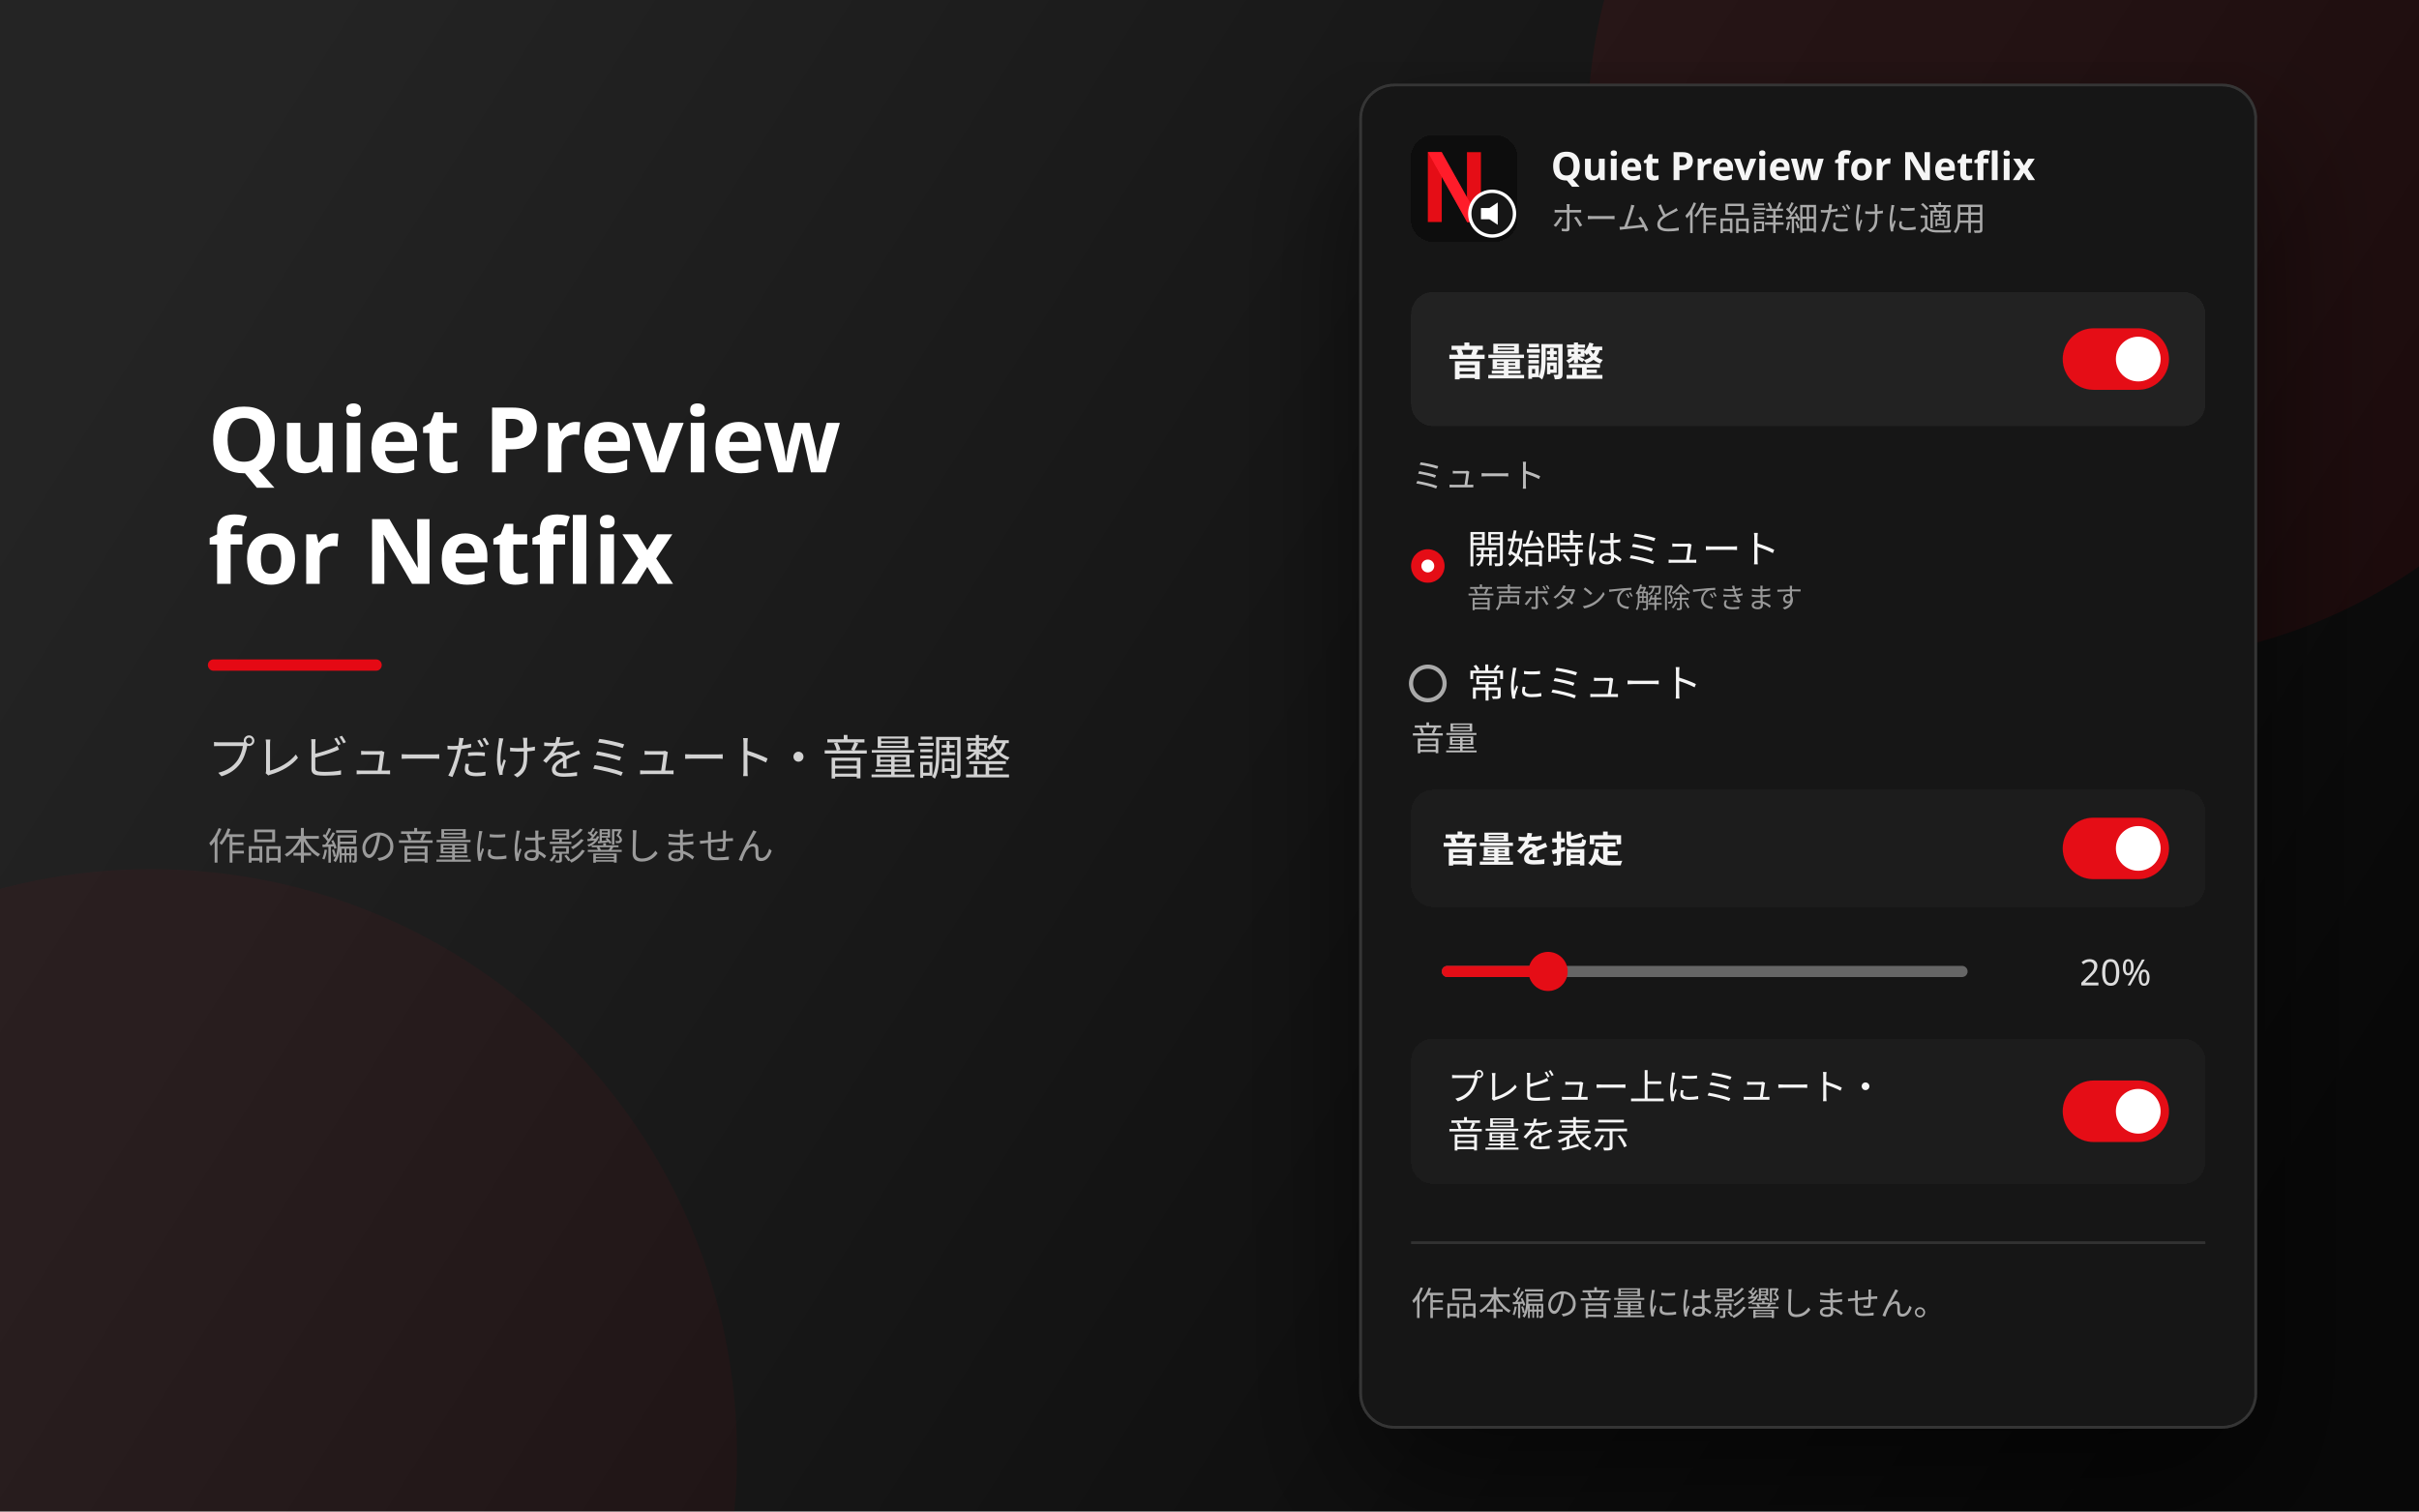
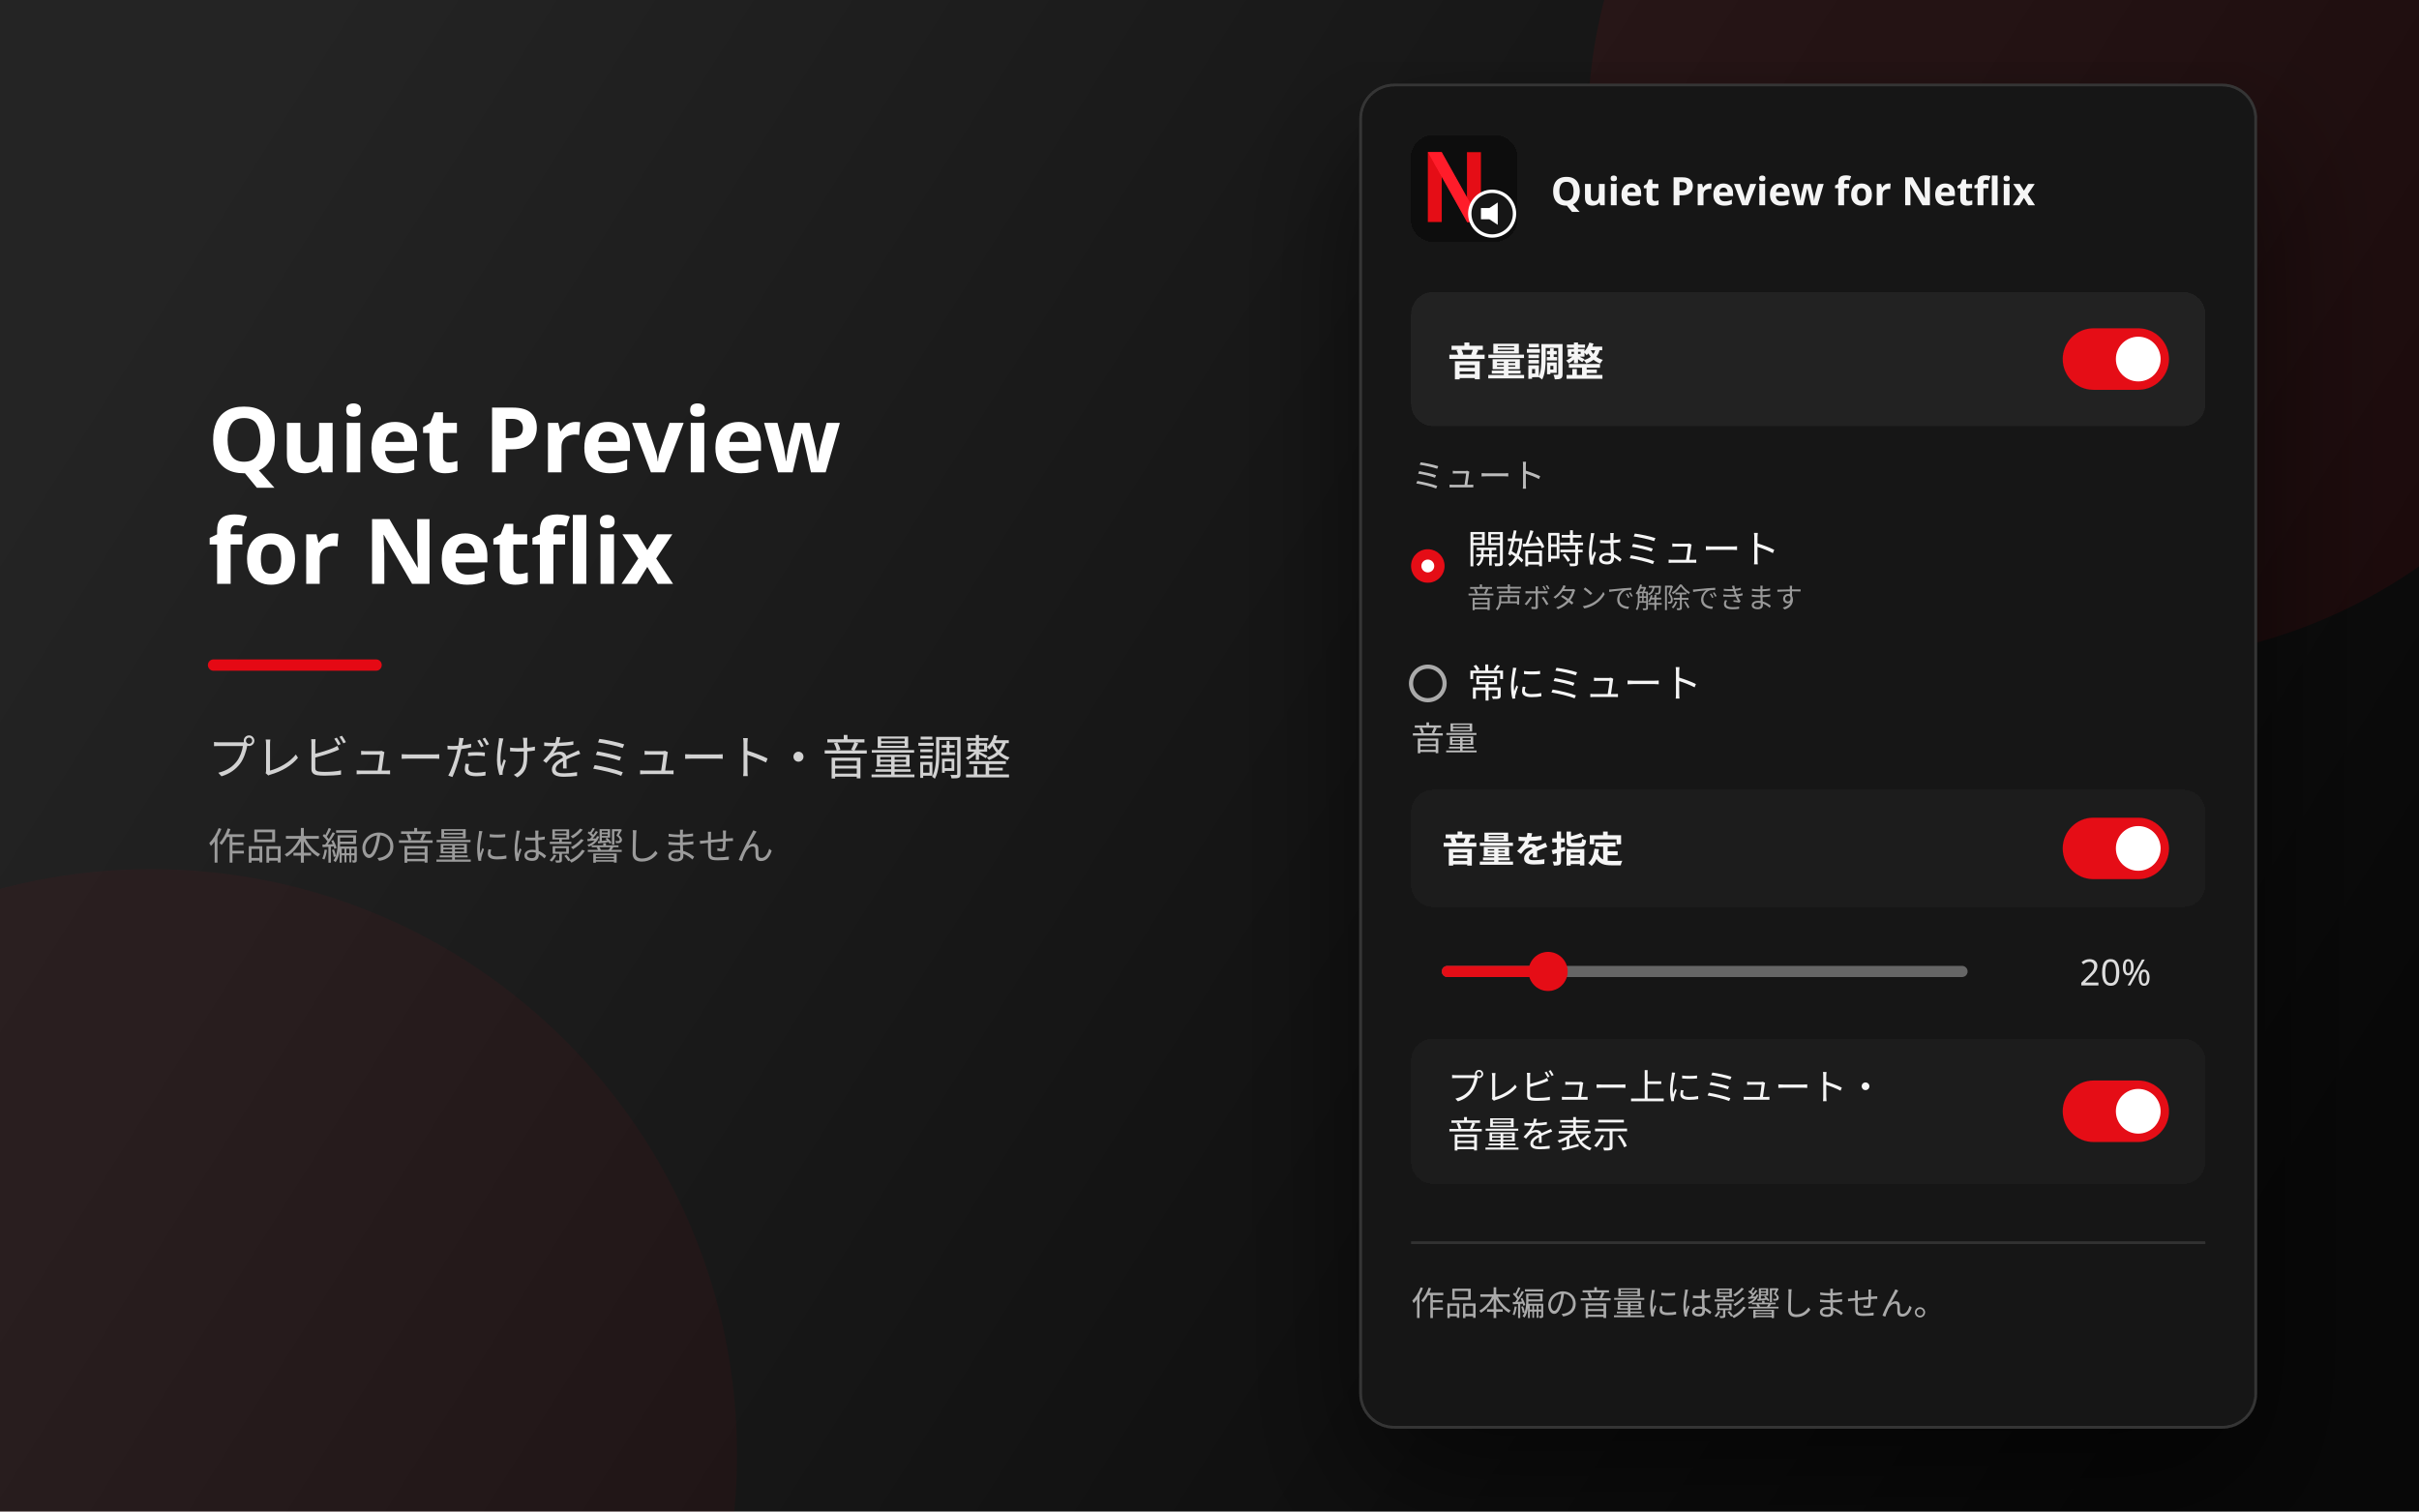
<svg xmlns="http://www.w3.org/2000/svg" width="1280" height="800" viewBox="0 0 1280 800">
  <defs>
    <linearGradient id="background" x1="120" y1="70" x2="1160" y2="730" gradientUnits="userSpaceOnUse">
      <stop stop-color="#242424" />
      <stop offset="1" stop-color="#080808" />
    </linearGradient>
    <linearGradient id="redGlow" x1="0" y1="0" x2="1" y2="1">
      <stop stop-color="#ff2934" />
      <stop offset="1" stop-color="#a80810" />
    </linearGradient>
    <filter id="shadow" x="-30%" y="-30%" width="160%" height="160%">
      <feDropShadow dx="0" dy="22" stdDeviation="24" flood-color="#000" flood-opacity=".55" />
    </filter>
  </defs>
  <rect width="1280" height="800" fill="url(#background)" />
  <circle cx="1120" cy="70" r="280" fill="#e50914" opacity=".08" />
  <circle cx="80" cy="770" r="310" fill="#e50914" opacity=".05" />
  <g font-family="Yu Gothic, Meiryo, sans-serif">
    <text x="110" y="250" fill="#fff" font-size="48" font-weight="700">Quiet Preview</text>
    <text x="110" y="309" fill="#fff" font-size="48" font-weight="700">for Netflix</text>
    <rect x="110" y="349" width="92" height="6" rx="3" fill="#e50914" />
    <text x="110" y="410" fill="#d2d2d2" font-size="25">プレビューだけをミュート・音量調整</text>
    <text x="110" y="455" fill="#9b9b9b" font-size="20">作品本編の音量には影響しません</text>
  </g>
  <g transform="translate(720 45) scale(1.48)" filter="url(#shadow)">
    <rect width="320" height="480" rx="12" fill="#141414" stroke="#363636" />
    <g transform="translate(18 18)" font-family="Yu Gothic, Meiryo, sans-serif">
      <g>
        <rect width="38" height="38" rx="8" fill="#080808" />
        <path d="M6 6h5v25H6zM20 6h5v25H20z" fill="#e50914" />
        <path d="M6 6h5l14 25h-5z" fill="#ff1f2b" />
        <circle cx="29" cy="28" r="8" fill="#181818" stroke="#fff" stroke-width="1.2" />
        <path d="M25 26v4h3l3 2v-8l-3 2h-3Z" fill="#fff" />
-         <text x="50" y="16" fill="#f5f5f5" font-size="14" font-weight="700">Quiet Preview for Netflix</text>
-         <text x="50" y="34" fill="#aaa" font-size="12">ホームと作品詳細だけに適用</text>
+         <text x="50" y="25" fill="#f5f5f5" font-size="14" font-weight="700">Quiet Preview for Netflix</text>
      </g>
      <g transform="translate(0 56)">
        <rect width="284" height="48" rx="8" fill="#242424" />
        <text x="13" y="30" fill="#f5f5f5" font-size="14" font-weight="600">音量調整</text>
        <rect x="233" y="13" width="38" height="22" rx="11" fill="#e50914" />
        <circle cx="260" cy="24" r="8" fill="#fff" />
      </g>
      <g transform="translate(0 126)">
        <text x="0" y="0" fill="#bbb" font-size="12">ミュート</text>
        <circle cx="6" cy="28" r="6" fill="#e50914" />
        <circle cx="6" cy="28" r="2.3" fill="#fff" />
        <text x="20" y="27" fill="#f5f5f5" font-size="14">開始時はミュート</text>
        <text x="20" y="43" fill="#999" font-size="10">音声ボタンで解除できます</text>
        <circle cx="6" cy="70" r="6" fill="none" stroke="#aaa" stroke-width="1.5" />
        <text x="20" y="75" fill="#f5f5f5" font-size="14">常にミュート</text>
      </g>
      <g transform="translate(0 220)">
        <text x="0" y="0" fill="#bbb" font-size="12">音量</text>
        <rect x="0" y="14" width="284" height="42" rx="8" fill="#1e1e1e" />
        <text x="11" y="40" fill="#f5f5f5" font-size="13" font-weight="600">音量を指定</text>
        <rect x="233" y="24" width="38" height="22" rx="11" fill="#e50914" />
        <circle cx="260" cy="35" r="8" fill="#fff" />
        <rect x="11" y="77" width="188" height="4" rx="2" fill="#666" />
        <rect x="11" y="77" width="38" height="4" rx="2" fill="#e50914" />
        <circle cx="49" cy="79" r="7" fill="#e50914" />
        <text x="239" y="84" fill="#ddd" font-size="13">20%</text>
      </g>
      <g transform="translate(0 323)">
        <rect width="284" height="52" rx="8" fill="#1e1e1e" />
        <text x="13" y="22" fill="#f5f5f5" font-size="13">プレビュー上にミュート・</text>
        <text x="13" y="39" fill="#f5f5f5" font-size="13">音量を表示</text>
        <rect x="233" y="15" width="38" height="22" rx="11" fill="#e50914" />
        <circle cx="260" cy="26" r="8" fill="#fff" />
      </g>
      <line x1="0" y1="396" x2="284" y2="396" stroke="#333" />
      <text x="0" y="422" fill="#aaa" font-size="12">作品本編の音量には影響しません。</text>
    </g>
  </g>
</svg>
